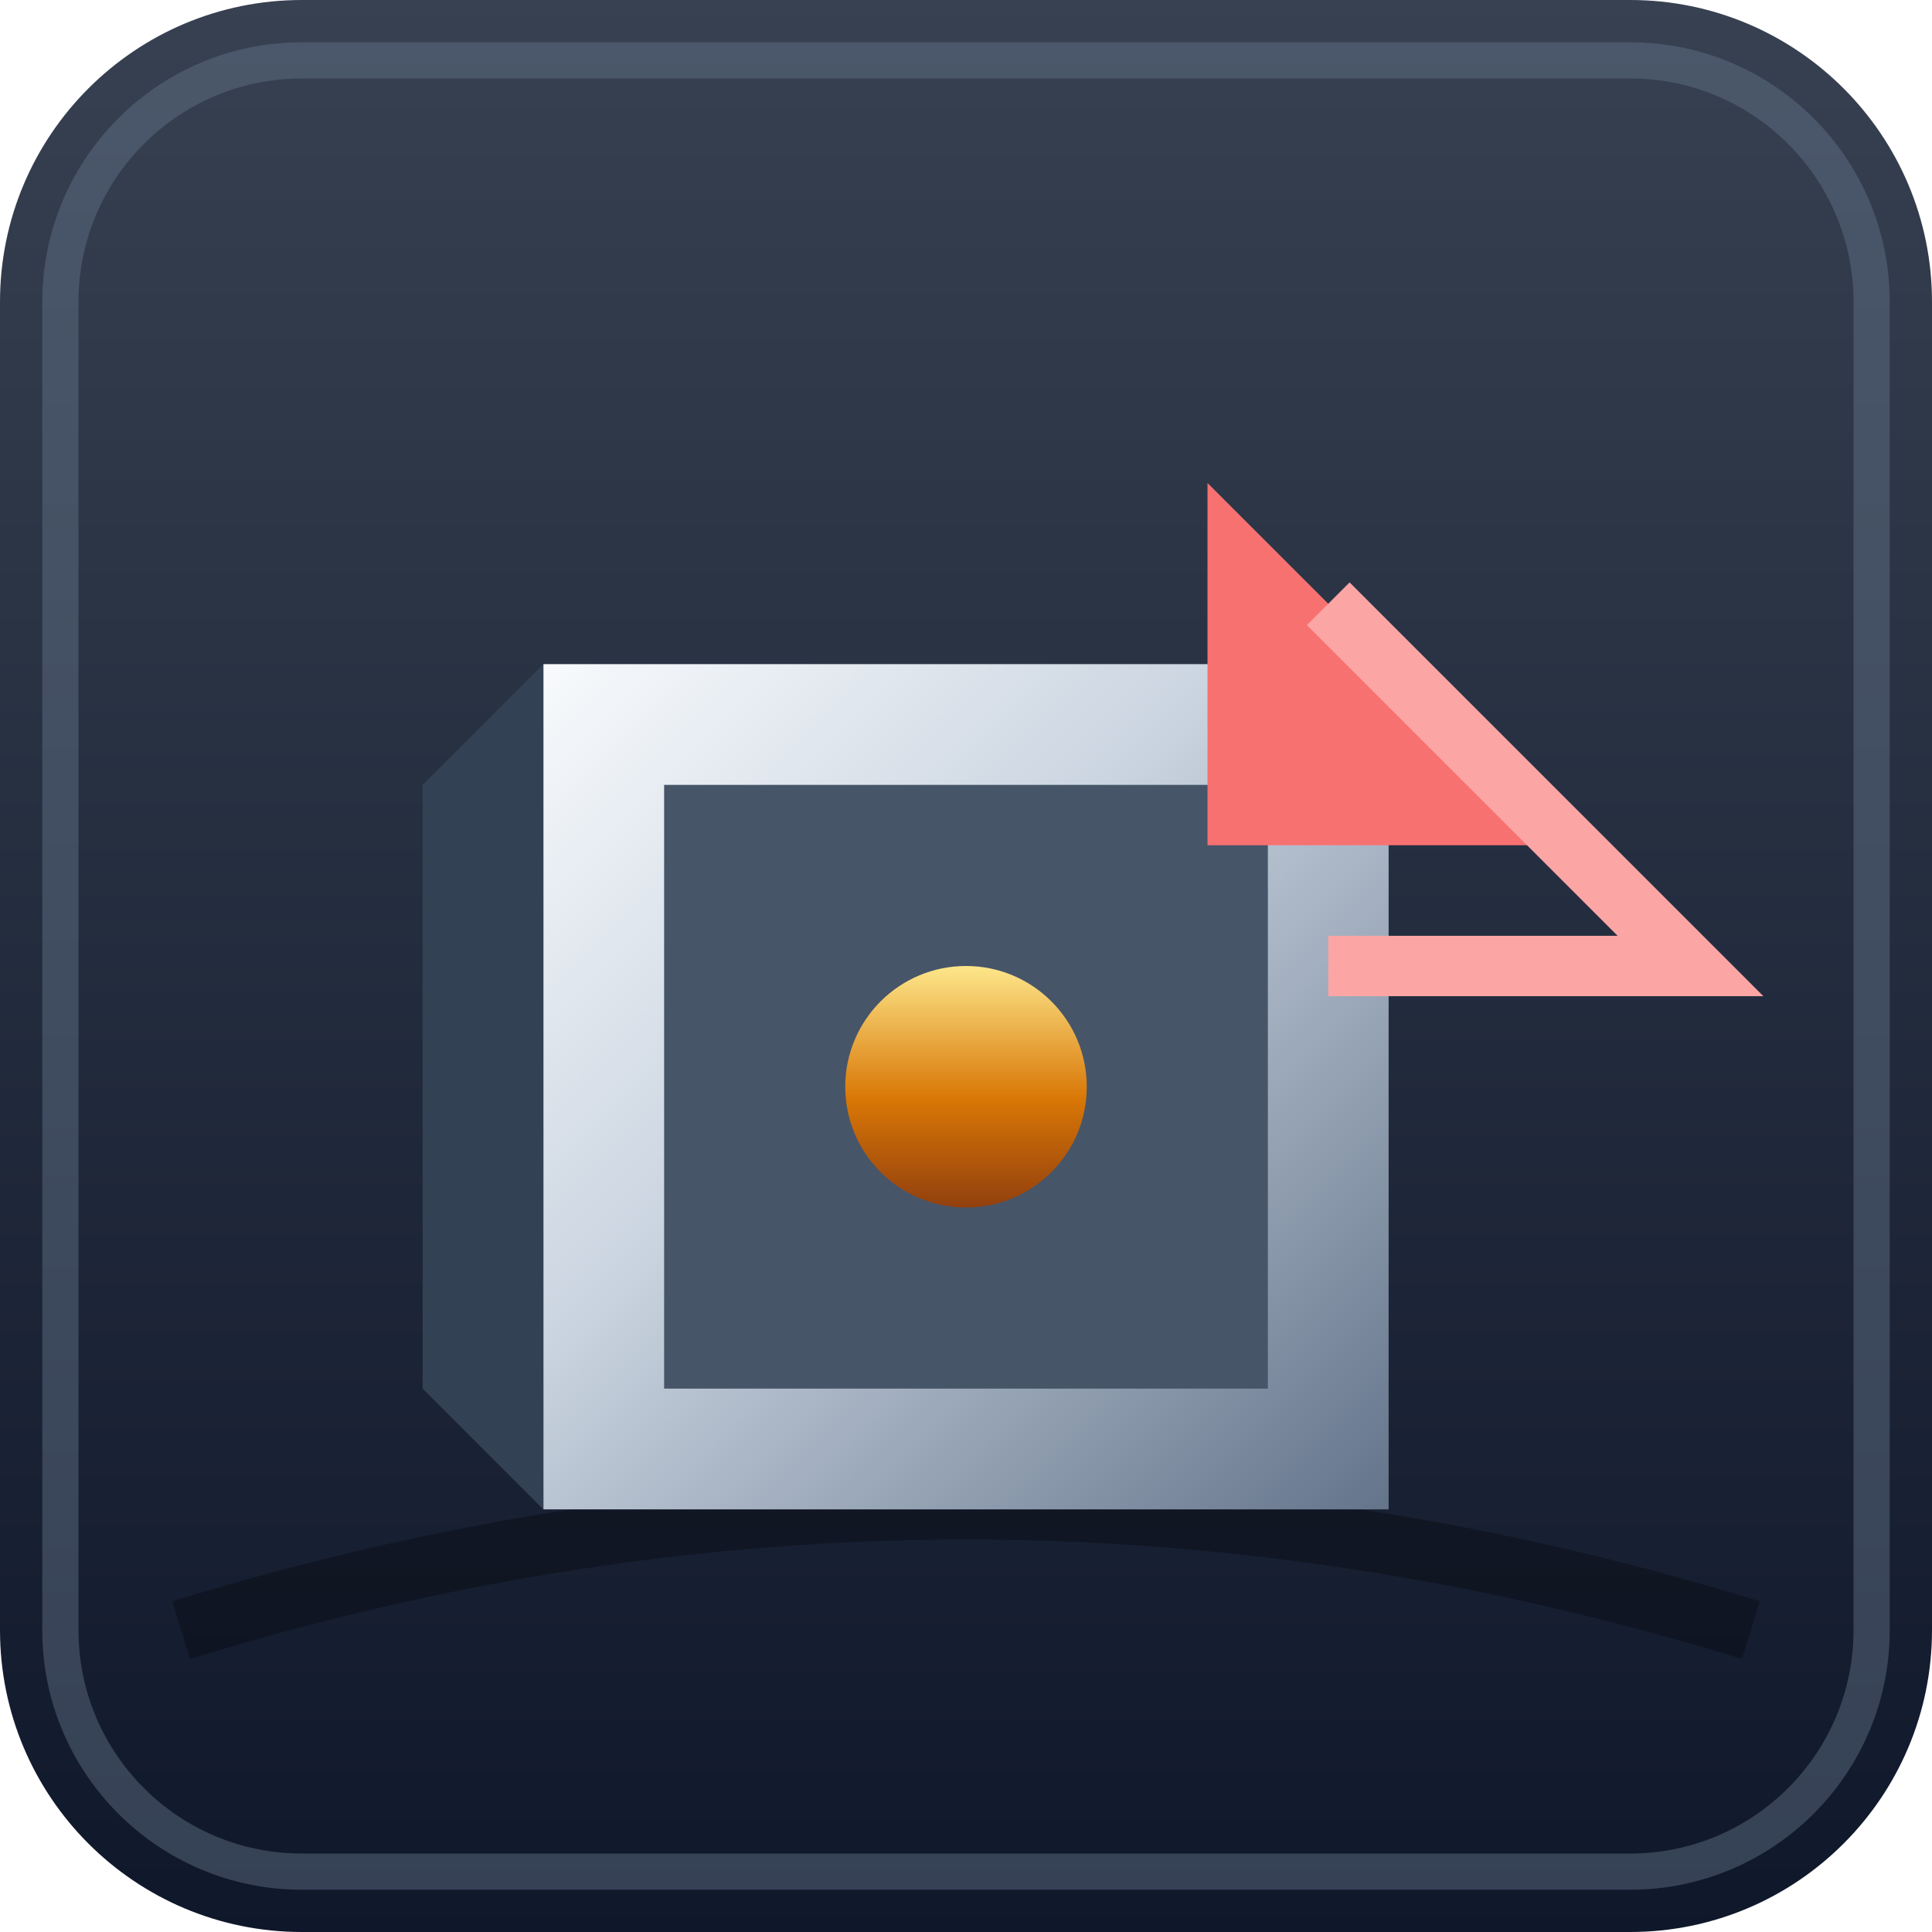
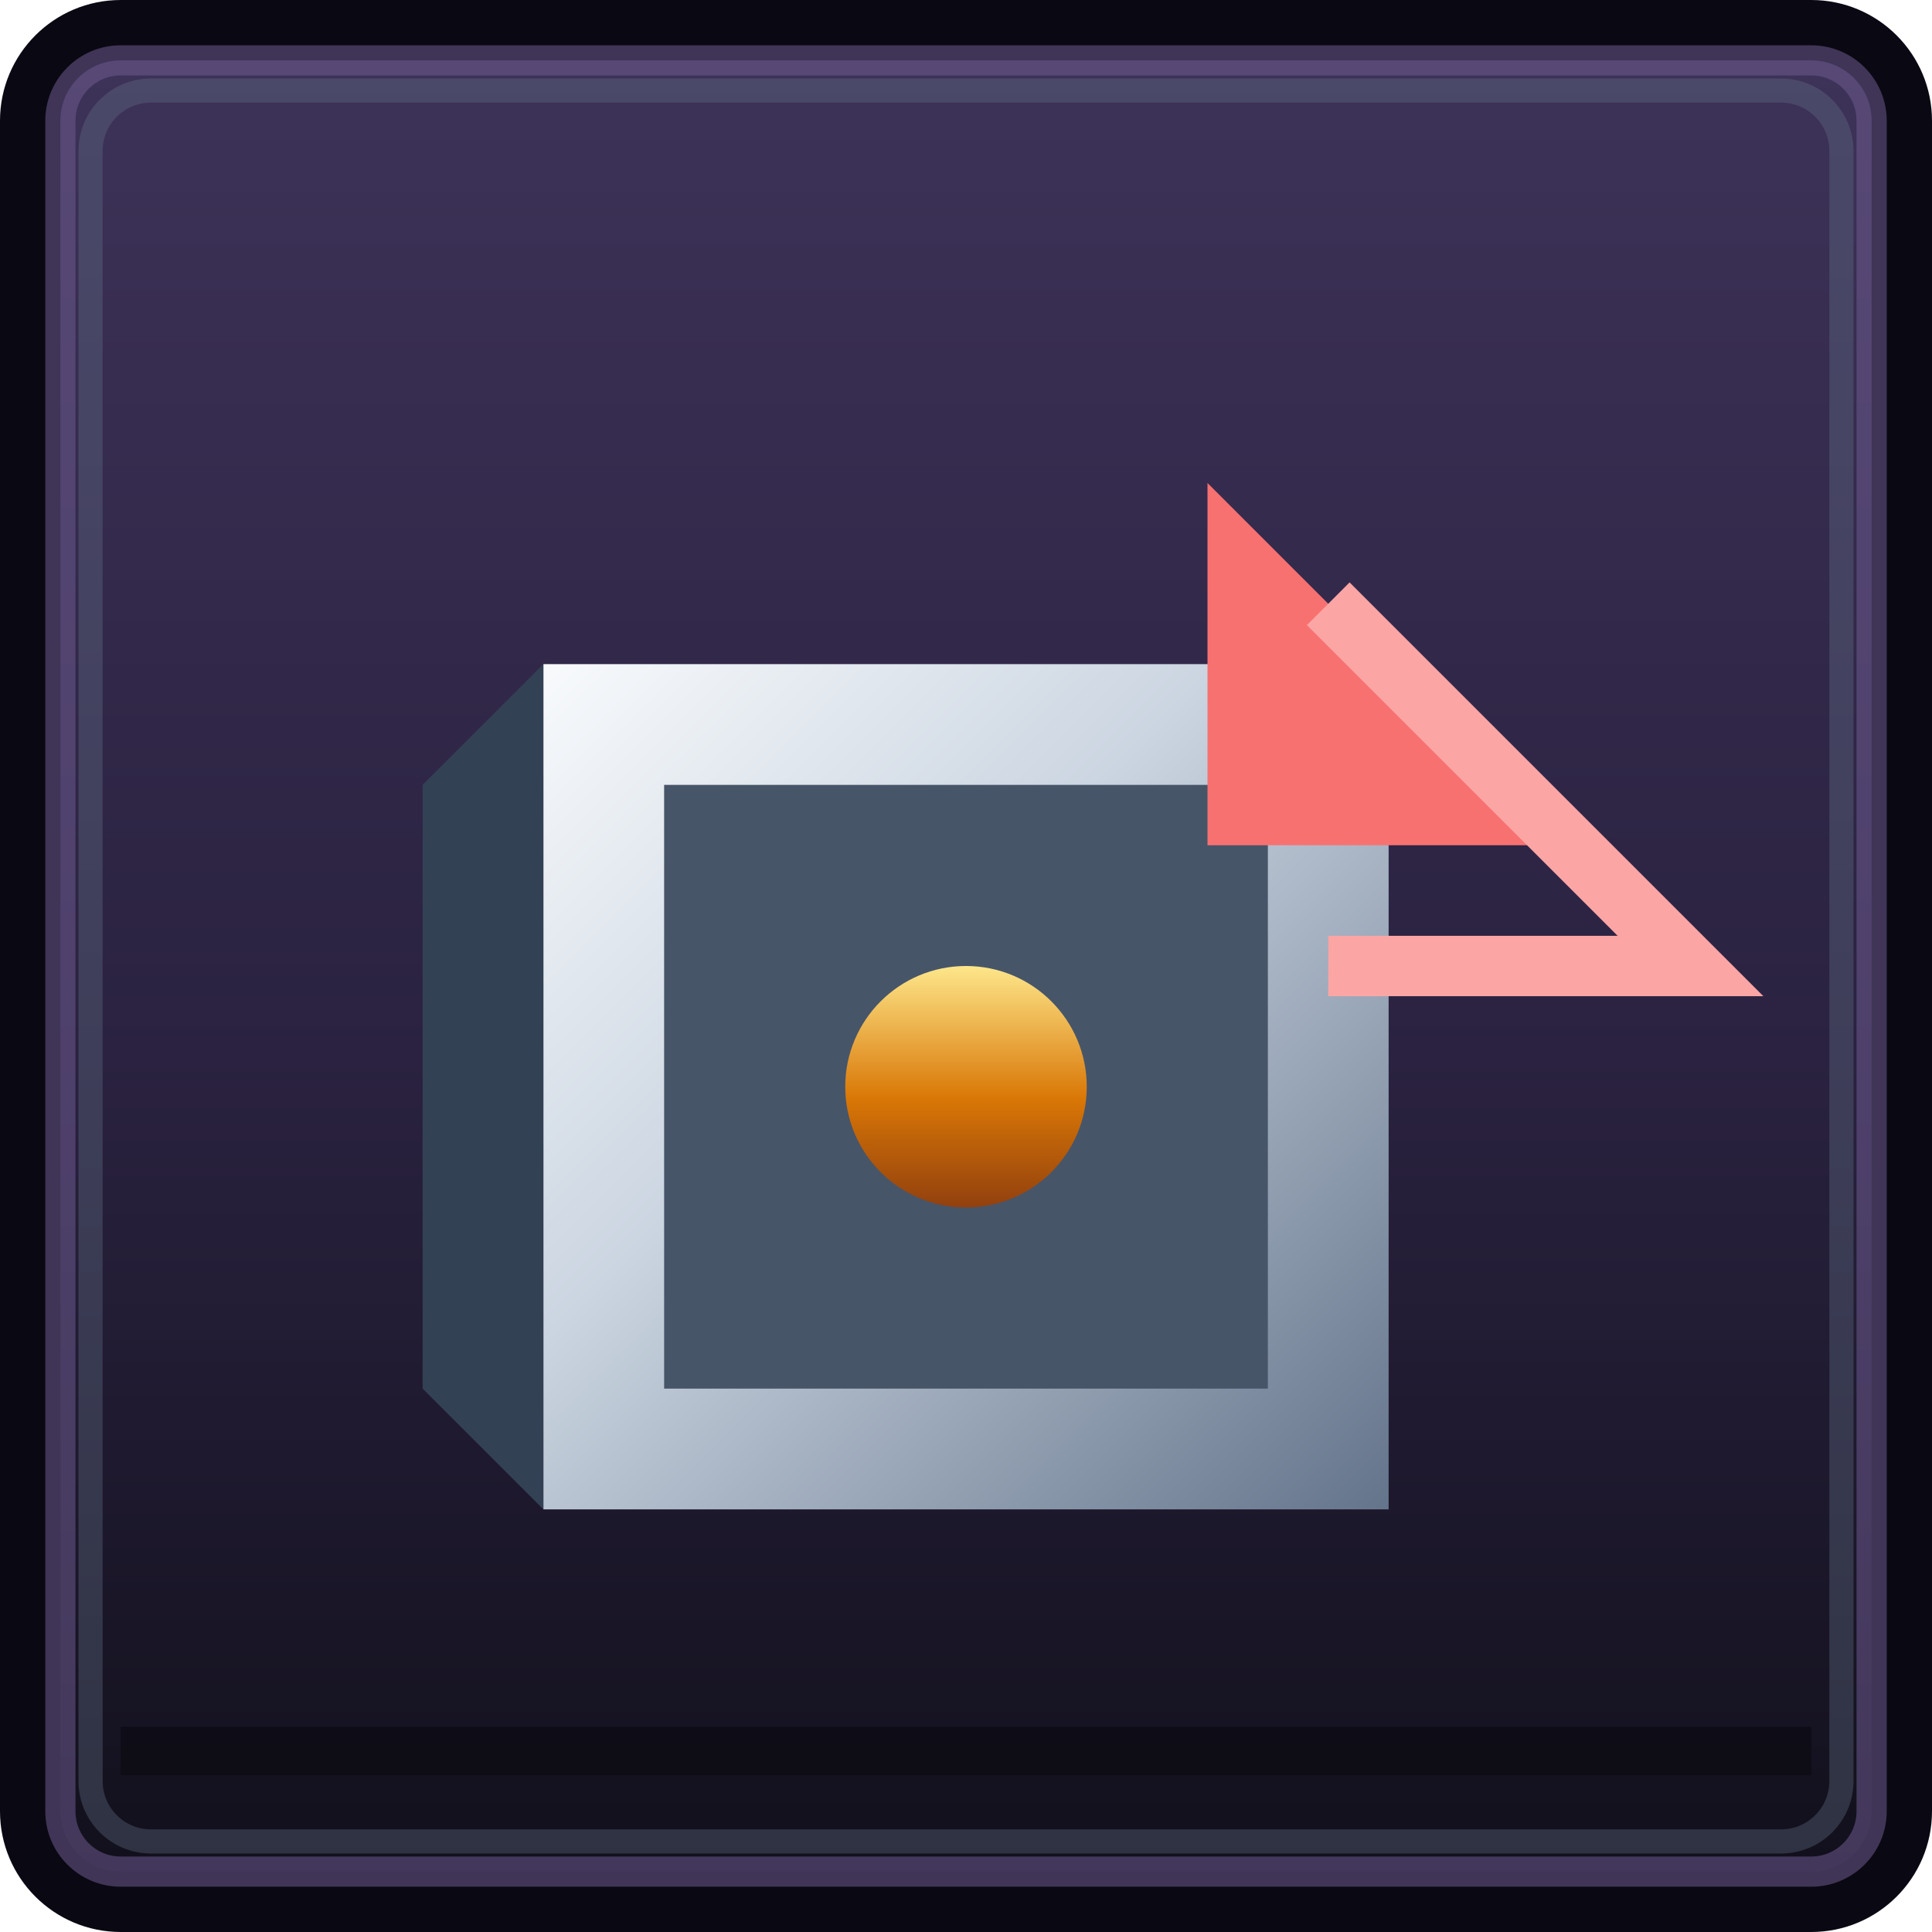
<svg xmlns="http://www.w3.org/2000/svg" viewBox="0 0 32 32" fill="none">
  <defs>
    <linearGradient id="counterattack-bg" x1="0" y1="0" x2="0" y2="1">
-       <stop offset="0%" stop-color="#374151" />
-       <stop offset="100%" stop-color="#0f172a" />
+       <stop offset="0%" stop-color="#3d3258" />
+       <stop offset="55%" stop-color="#2a2240" />
+       <stop offset="100%" stop-color="#12101c" />
    </linearGradient>
    <linearGradient id="counterattack-steel" x1="0" y1="0" x2="1" y2="1">
      <stop offset="0%" stop-color="#f8fafc" />
      <stop offset="40%" stop-color="#cbd5e1" />
      <stop offset="100%" stop-color="#64748b" />
    </linearGradient>
    <linearGradient id="counterattack-gold" x1="0" y1="0" x2="0" y2="1">
      <stop offset="0%" stop-color="#fde68a" />
      <stop offset="55%" stop-color="#d97706" />
      <stop offset="100%" stop-color="#92400e" />
    </linearGradient>
    <linearGradient id="counterattack-fire" x1="0" y1="1" x2="0" y2="0">
      <stop offset="0%" stop-color="#dc2626" />
      <stop offset="50%" stop-color="#f97316" />
      <stop offset="100%" stop-color="#fde047" />
    </linearGradient>
    <linearGradient id="counterattack-holy" x1="0" y1="0" x2="0" y2="1">
      <stop offset="0%" stop-color="#fff" />
      <stop offset="45%" stop-color="#fef08a" />
      <stop offset="100%" stop-color="#ca8a04" />
    </linearGradient>
    <linearGradient id="counterattack-wood" x1="0" y1="0" x2="1" y2="1">
      <stop offset="0%" stop-color="#a16207" />
      <stop offset="100%" stop-color="#451a03" />
    </linearGradient>
    <radialGradient id="counterattack-gem" cx="35%" cy="30%" r="70%">
      <stop offset="0%" stop-color="#e0e7ff" />
      <stop offset="50%" stop-color="#6366f1" />
      <stop offset="100%" stop-color="#312e81" />
    </radialGradient>
    <filter id="counterattack-glow" x="-30%" y="-30%" width="160%" height="160%">
      <feGaussianBlur stdDeviation="0.8" result="b" />
      <feMerge>
        <feMergeNode in="b" />
        <feMergeNode in="SourceGraphic" />
      </feMerge>
    </filter>
  </defs>
-   <rect width="32" height="32" rx="5" fill="url(#counterattack-bg)" />
-   <rect x="1" y="1" width="30" height="30" rx="4" fill="none" stroke="#64748b" stroke-opacity="0.45" stroke-width="0.6" />
-   <path d="M3 27 Q16 23 29 27" stroke="#000" stroke-opacity="0.3" stroke-width="1" fill="none" />
+   <rect width="32" height="32" rx="2" fill="#0a0812" />
+   <rect x="1" y="1" width="30" height="30" rx="1" fill="url(#counterattack-bg)" />
+   <rect x="1" y="1" width="30" height="30" rx="1" fill="none" stroke="#6b5a8f" stroke-opacity="0.55" stroke-width="0.5" />
+   <rect x="1.5" y="1.5" width="29" height="29" rx="1" fill="none" stroke="#64748b" stroke-opacity="0.35" stroke-width="0.4" />
+   <path d="M2 29 L30 29" stroke="#000" stroke-opacity="0.35" stroke-width="0.8" />
  <path d="M9 11 H23 V25 H9 Z" fill="url(#counterattack-steel)" />
  <path d="M11 13 H21 V23 H11 Z" fill="#475569" />
  <path d="M7 13 L9 11 L9 25 L7 23 Z" fill="#334155" />
  <path d="M20 8 L26 14 L20 14 Z" fill="#f87171" />
  <path d="M22 10 L28 16 L22 16" stroke="#fca5a5" stroke-width="1" fill="none" />
  <circle cx="16" cy="18" r="2" fill="url(#counterattack-gold)" />
</svg>
